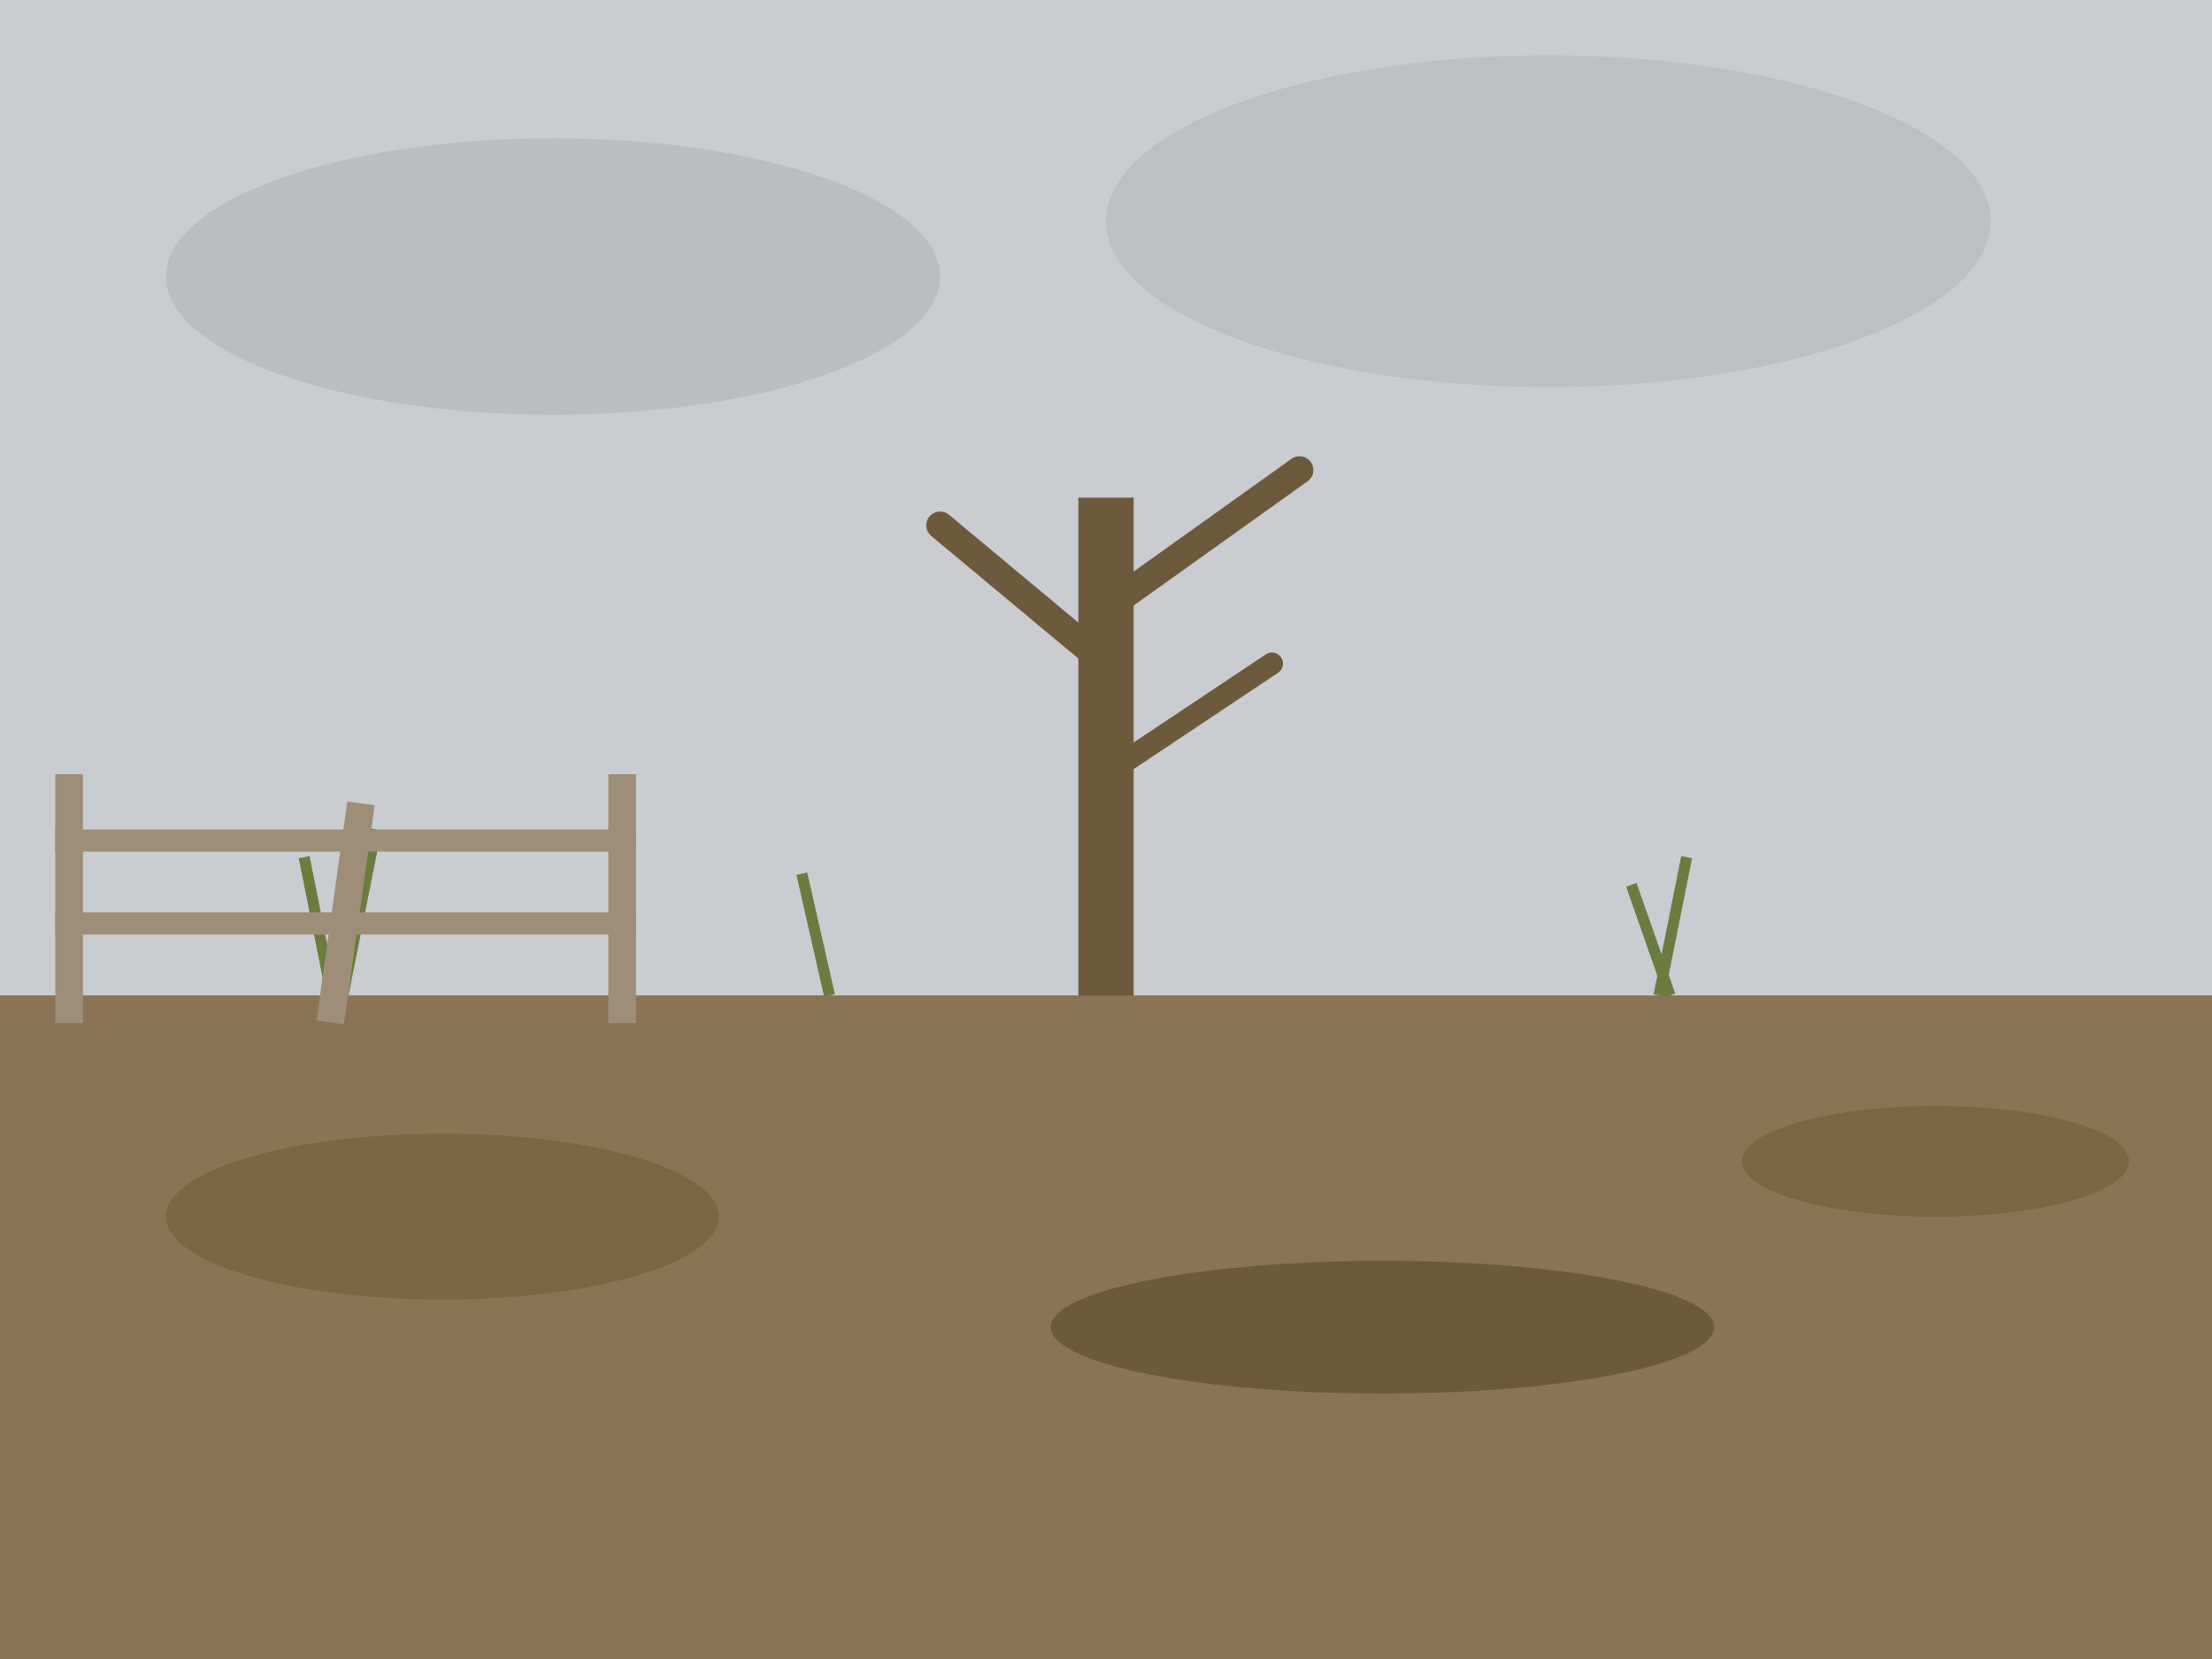
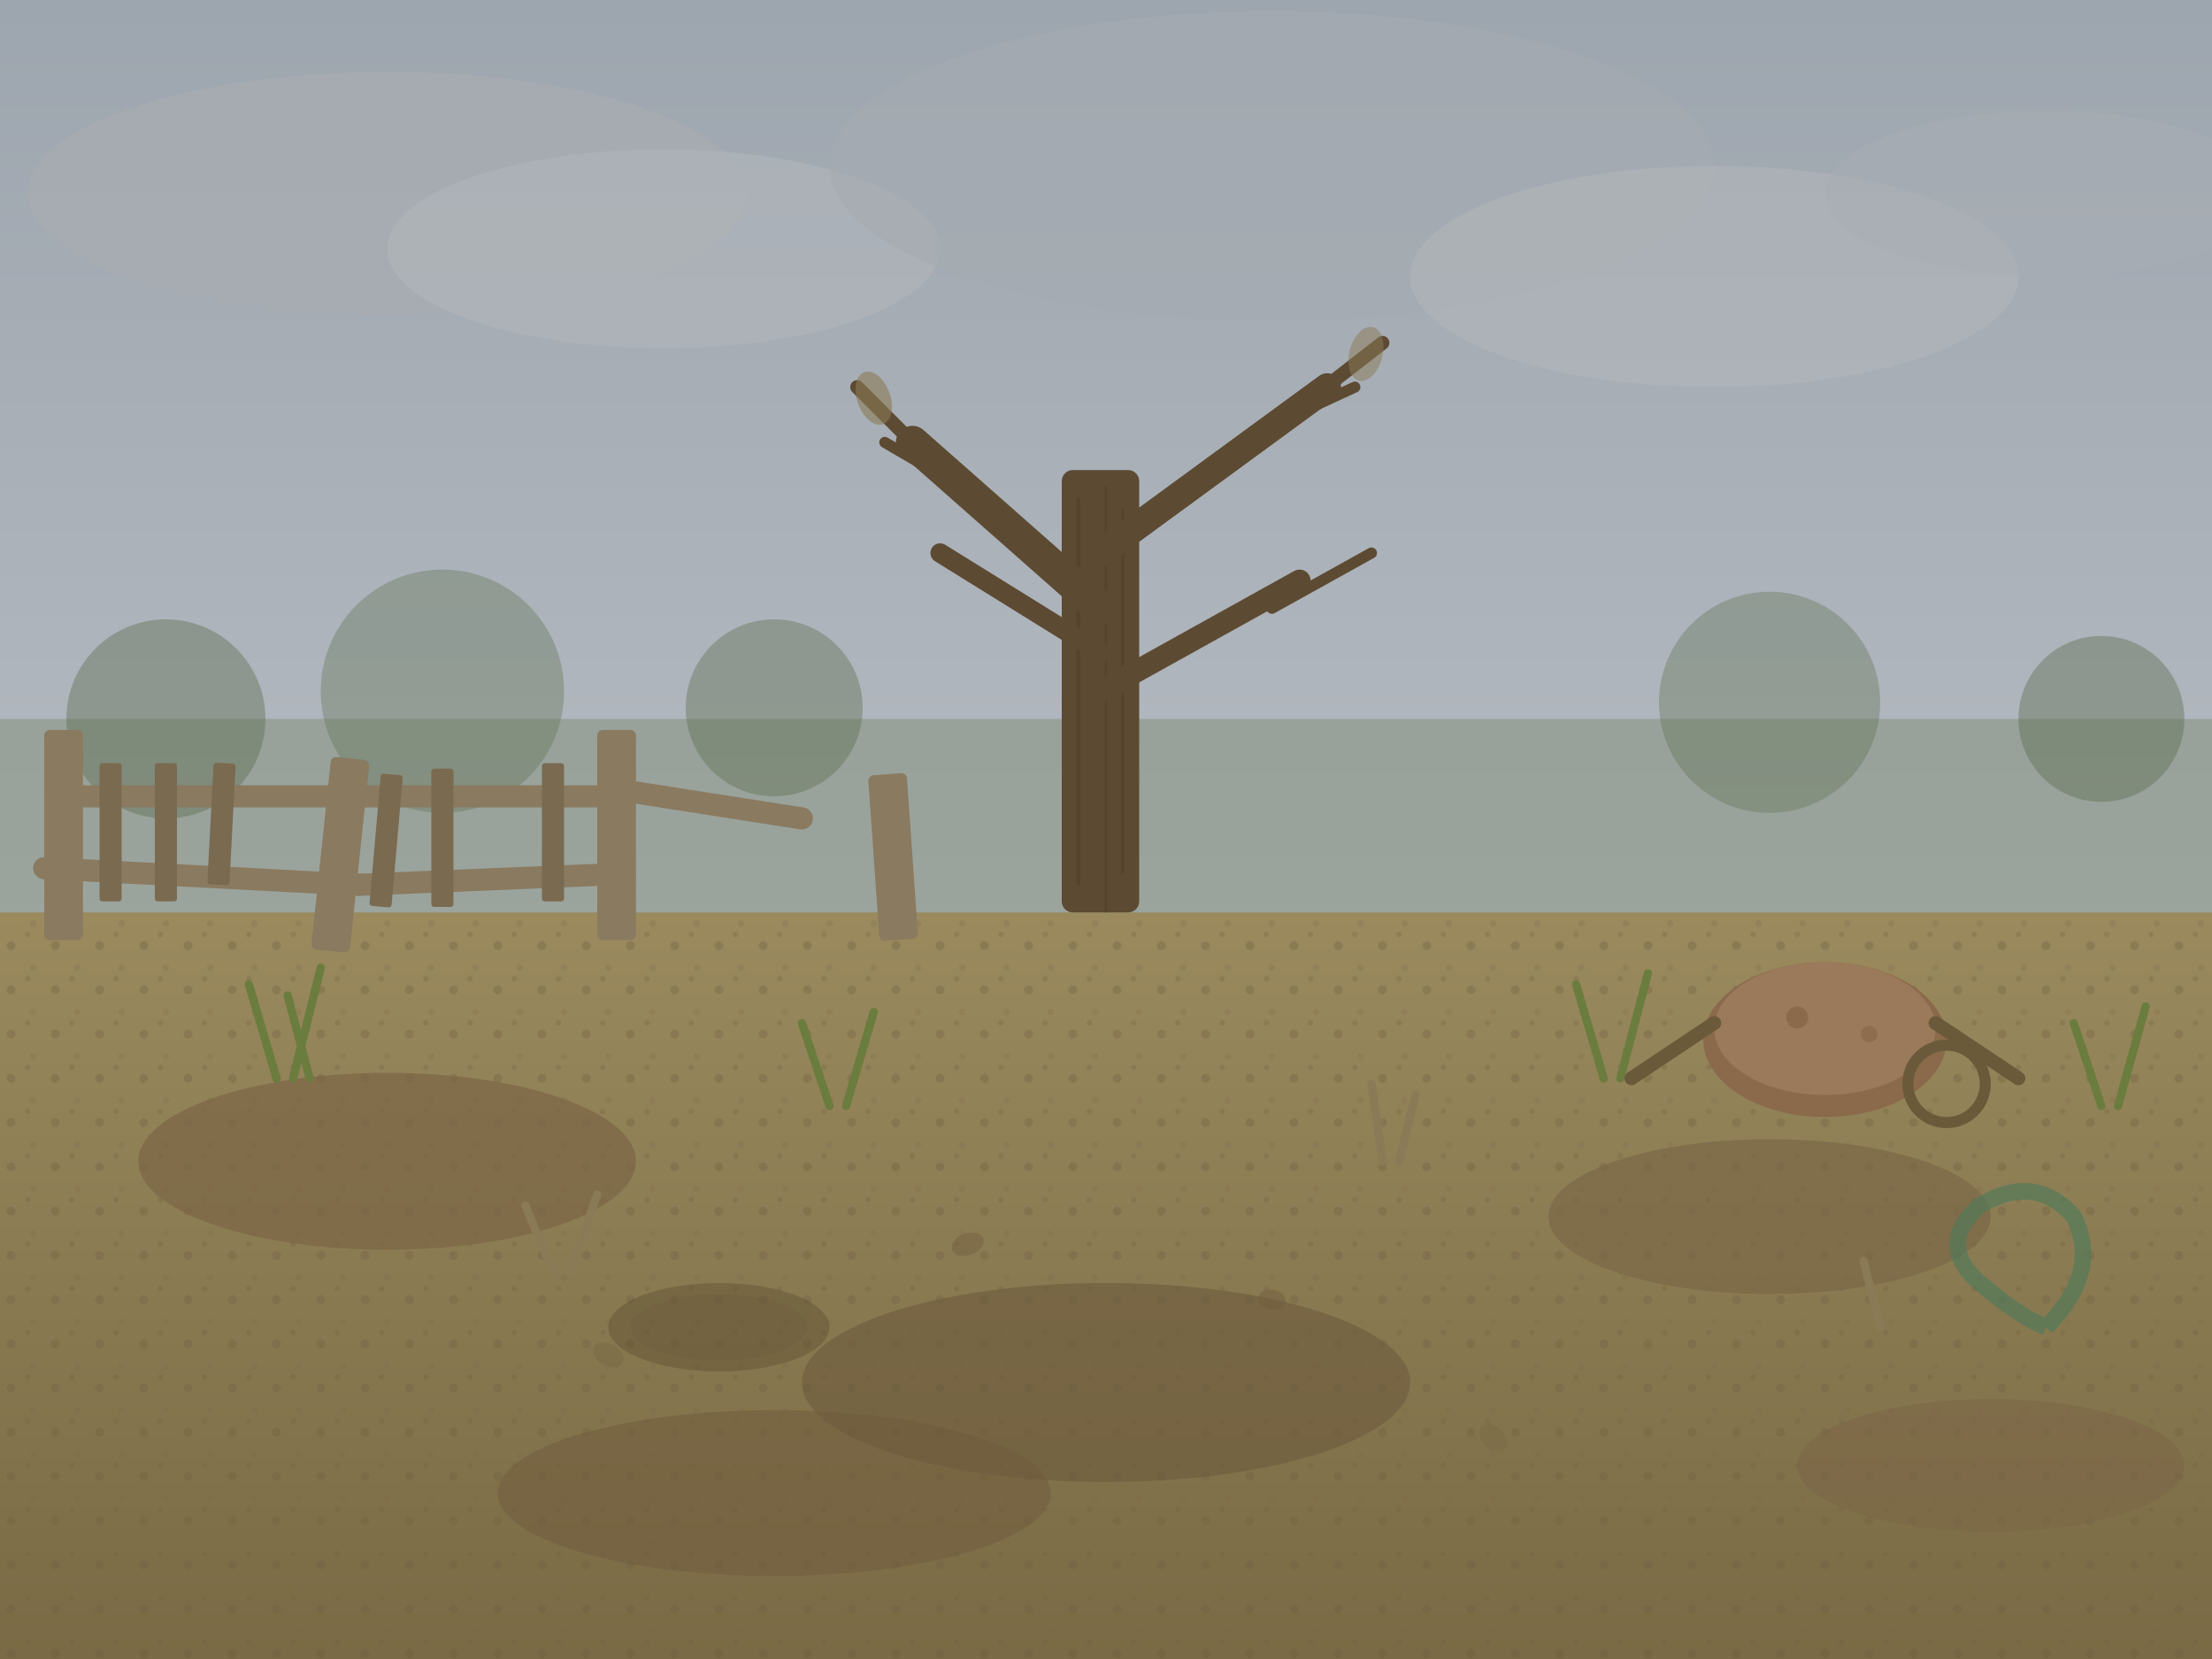
<svg xmlns="http://www.w3.org/2000/svg" viewBox="0 0 400 300">
-   <rect width="400" height="300" fill="#c9ccd0" />
-   <rect y="180" width="400" height="120" fill="#8B7355" />
-   <ellipse cx="80" cy="220" rx="50" ry="15" fill="#7a6545" />
-   <ellipse cx="250" cy="240" rx="60" ry="12" fill="#6d5a3c" />
-   <ellipse cx="350" cy="210" rx="35" ry="10" fill="#7a6545" />
-   <line x1="60" y1="180" x2="55" y2="155" stroke="#6b7c3f" stroke-width="2" />
-   <line x1="62" y1="180" x2="68" y2="150" stroke="#6b7c3f" stroke-width="2" />
-   <line x1="150" y1="180" x2="145" y2="158" stroke="#6b7c3f" stroke-width="2" />
-   <line x1="300" y1="180" x2="305" y2="155" stroke="#6b7c3f" stroke-width="2" />
-   <line x1="302" y1="180" x2="295" y2="160" stroke="#6b7c3f" stroke-width="2" />
-   <rect x="195" y="90" width="10" height="90" fill="#6d5a3c" />
-   <line x1="200" y1="120" x2="170" y2="95" stroke="#6d5a3c" stroke-width="5" stroke-linecap="round" />
-   <line x1="200" y1="110" x2="235" y2="85" stroke="#6d5a3c" stroke-width="5" stroke-linecap="round" />
-   <line x1="200" y1="140" x2="230" y2="120" stroke="#6d5a3c" stroke-width="4" stroke-linecap="round" />
-   <rect x="10" y="140" width="5" height="45" fill="#9e8e78" />
-   <rect x="60" y="145" width="5" height="40" fill="#9e8e78" transform="rotate(8 62 165)" />
-   <rect x="110" y="140" width="5" height="45" fill="#9e8e78" />
-   <rect x="10" y="150" width="105" height="4" fill="#9e8e78" />
-   <rect x="10" y="165" width="105" height="4" fill="#9e8e78" />
-   <ellipse cx="100" cy="50" rx="70" ry="25" fill="#b0b4b8" opacity="0.6" />
-   <ellipse cx="280" cy="40" rx="80" ry="30" fill="#b0b4b8" opacity="0.5" />
+   <defs>
+     <linearGradient id="overcastSky" x1="0" y1="0" x2="0" y2="1">
+       <stop offset="0%" stop-color="#9da5ae" />
+       <stop offset="100%" stop-color="#c9ccd0" />
+     </linearGradient>
+     <linearGradient id="deadGrass" x1="0" y1="0" x2="0" y2="1">
+       <stop offset="0%" stop-color="#9a8a5e" />
+       <stop offset="100%" stop-color="#7a6a45" />
+     </linearGradient>
+     <filter id="shadow1">
+       <feDropShadow dx="1" dy="2" stdDeviation="2" flood-opacity="0.2" />
+     </filter>
+     <pattern id="dirtTexture" width="8" height="8" patternUnits="userSpaceOnUse">
+       <circle cx="2" cy="3" r="0.8" fill="#6d5a3c" opacity="0.3" />
+       <circle cx="6" cy="7" r="0.6" fill="#7a6545" opacity="0.2" />
+       <circle cx="5" cy="1" r="0.5" fill="#6d5a3c" opacity="0.25" />
+     </pattern>
+   </defs>
+   <rect width="400" height="300" fill="url(#overcastSky)" />
+   <ellipse cx="70" cy="35" rx="65" ry="22" fill="#a8adb2" opacity="0.7" />
+   <ellipse cx="120" cy="45" rx="50" ry="18" fill="#b0b5ba" opacity="0.6" />
+   <ellipse cx="230" cy="30" rx="80" ry="28" fill="#a5aab0" opacity="0.65" />
+   <ellipse cx="310" cy="50" rx="55" ry="20" fill="#b3b8bc" opacity="0.5" />
+   <ellipse cx="370" cy="35" rx="40" ry="15" fill="#a8adb2" opacity="0.55" />
+   <rect x="0" y="130" width="400" height="40" fill="#6a7a5a" opacity="0.35" />
+   <circle cx="30" cy="130" r="18" fill="#5a6a4a" opacity="0.4" />
+   <circle cx="80" cy="125" r="22" fill="#5d6d4d" opacity="0.35" />
+   <circle cx="140" cy="128" r="16" fill="#5a6a4a" opacity="0.38" />
+   <circle cx="320" cy="127" r="20" fill="#5d6d4d" opacity="0.35" />
+   <circle cx="380" cy="130" r="15" fill="#5a6a4a" opacity="0.4" />
+   <rect y="165" width="400" height="135" fill="url(#deadGrass)" />
+   <rect y="165" width="400" height="135" fill="url(#dirtTexture)" />
+   <ellipse cx="70" cy="210" rx="45" ry="16" fill="#7a6545" opacity="0.7" />
+   <ellipse cx="200" cy="250" rx="55" ry="18" fill="#6d5a3c" opacity="0.6" />
+   <ellipse cx="320" cy="220" rx="40" ry="14" fill="#7a6545" opacity="0.65" />
+   <ellipse cx="140" cy="270" rx="50" ry="15" fill="#6d5a3c" opacity="0.5" />
+   <ellipse cx="360" cy="265" rx="35" ry="12" fill="#7a6545" opacity="0.55" />
+   <g stroke="#6b7c3f" stroke-width="1.5" stroke-linecap="round">
+     <line x1="50" y1="195" x2="45" y2="178" />
+     <line x1="53" y1="195" x2="58" y2="175" />
+     <line x1="56" y1="195" x2="52" y2="180" />
+     <line x1="150" y1="200" x2="145" y2="185" />
+     <line x1="153" y1="200" x2="158" y2="183" />
+     <line x1="290" y1="195" x2="285" y2="178" />
+     <line x1="293" y1="195" x2="298" y2="176" />
+     <line x1="380" y1="200" x2="375" y2="185" />
+     <line x1="383" y1="200" x2="388" y2="182" />
+   </g>
+   <g stroke="#8a7a55" stroke-width="1.5" stroke-linecap="round">
+     <line x1="100" y1="230" x2="95" y2="218" />
+     <line x1="103" y1="230" x2="108" y2="216" />
+     <line x1="250" y1="210" x2="248" y2="196" />
+     <line x1="253" y1="210" x2="256" y2="198" />
+     <line x1="340" y1="240" x2="337" y2="228" />
+   </g>
+   <rect x="192" y="85" width="14" height="80" fill="#5c4a32" rx="2" />
+   <line x1="195" y1="90" x2="195" y2="160" stroke="#4d3d28" stroke-width="0.7" opacity="0.5" />
+   <line x1="200" y1="88" x2="200" y2="165" stroke="#4d3d28" stroke-width="0.5" opacity="0.4" />
+   <line x1="203" y1="92" x2="203" y2="158" stroke="#4d3d28" stroke-width="0.6" opacity="0.45" />
+   <line x1="199" y1="110" x2="165" y2="80" stroke="#5c4a32" stroke-width="6" stroke-linecap="round" />
+   <line x1="199" y1="100" x2="240" y2="70" stroke="#5c4a32" stroke-width="5" stroke-linecap="round" />
+   <line x1="199" y1="125" x2="235" y2="105" stroke="#5c4a32" stroke-width="4" stroke-linecap="round" />
+   <line x1="199" y1="118" x2="170" y2="100" stroke="#5c4a32" stroke-width="3.5" stroke-linecap="round" />
+   <line x1="172" y1="87" x2="155" y2="70" stroke="#5c4a32" stroke-width="2.5" stroke-linecap="round" />
+   <line x1="172" y1="87" x2="160" y2="80" stroke="#5c4a32" stroke-width="2" stroke-linecap="round" />
+   <line x1="232" y1="76" x2="250" y2="62" stroke="#5c4a32" stroke-width="2.5" stroke-linecap="round" />
+   <line x1="232" y1="76" x2="245" y2="70" stroke="#5c4a32" stroke-width="2" stroke-linecap="round" />
+   <line x1="230" y1="110" x2="248" y2="100" stroke="#5c4a32" stroke-width="2" stroke-linecap="round" />
+   <ellipse cx="158" cy="72" rx="3" ry="5" fill="#8a7a55" transform="rotate(-20 158 72)" opacity="0.6" />
+   <ellipse cx="247" cy="64" rx="3" ry="5" fill="#8a7a55" transform="rotate(15 247 64)" opacity="0.5" />
+   <rect x="8" y="132" width="7" height="38" fill="#8a7a60" rx="1" />
+   <rect x="58" y="137" width="7" height="35" fill="#8a7a60" rx="1" transform="rotate(6 61 155)" />
+   <rect x="108" y="132" width="7" height="38" fill="#8a7a60" rx="1" />
+   <rect x="158" y="140" width="7" height="30" fill="#8a7a60" rx="1" transform="rotate(-4 161 155)" />
+   <rect x="8" y="142" width="105" height="4" fill="#8a7a60" rx="1" />
+   <line x1="8" y1="157" x2="65" y2="160" stroke="#8a7a60" stroke-width="4" stroke-linecap="round" />
+   <line x1="65" y1="160" x2="113" y2="158" stroke="#8a7a60" stroke-width="4" stroke-linecap="round" />
+   <line x1="113" y1="143" x2="145" y2="148" stroke="#8a7a60" stroke-width="4" stroke-linecap="round" />
+   <rect x="18" y="138" width="4" height="25" fill="#7a6a50" rx="0.5" />
+   <rect x="28" y="138" width="4" height="25" fill="#7a6a50" rx="0.5" />
+   <rect x="38" y="138" width="4" height="22" fill="#7a6a50" rx="0.5" transform="rotate(3 40 150)" />
+   <rect x="68" y="140" width="4" height="24" fill="#7a6a50" rx="0.5" transform="rotate(5 70 150)" />
+   <rect x="78" y="139" width="4" height="25" fill="#7a6a50" rx="0.5" />
+   <rect x="98" y="138" width="4" height="25" fill="#7a6a50" rx="0.5" />
+   <ellipse cx="330" cy="188" rx="22" ry="14" fill="#8a6a4a" />
+   <ellipse cx="330" cy="186" rx="20" ry="12" fill="#9a7a5a" />
+   <line x1="310" y1="185" x2="295" y2="195" stroke="#6a5a3a" stroke-width="2.5" stroke-linecap="round" />
+   <line x1="350" y1="185" x2="365" y2="195" stroke="#6a5a3a" stroke-width="2.5" stroke-linecap="round" />
+   <circle cx="352" cy="196" r="7" fill="none" stroke="#6a5a3a" stroke-width="2" />
+   <circle cx="325" cy="184" r="2" fill="#7a5a3a" opacity="0.5" />
+   <circle cx="338" cy="187" r="1.5" fill="#7a5a3a" opacity="0.4" />
+   <path d="M370 240 Q380 230 375 220 Q368 212 358 218 Q350 225 358 232 Q365 238 370 240" fill="none" stroke="#4a7a5a" stroke-width="3" opacity="0.6" />
+   <ellipse cx="110" cy="245" rx="3" ry="2" fill="#7a6a45" transform="rotate(30 110 245)" opacity="0.5" />
+   <ellipse cx="175" cy="225" rx="3" ry="2" fill="#6d5a3c" transform="rotate(-20 175 225)" opacity="0.4" />
+   <ellipse cx="270" cy="260" rx="3" ry="2" fill="#7a6a45" transform="rotate(45 270 260)" opacity="0.5" />
+   <ellipse cx="230" cy="235" rx="2.5" ry="1.8" fill="#6d5a3c" transform="rotate(10 230 235)" opacity="0.45" />
+   <ellipse cx="130" cy="240" rx="20" ry="8" fill="#5a4a2c" opacity="0.4" />
+   <ellipse cx="130" cy="240" rx="16" ry="6" fill="#6a5a3c" opacity="0.3" />
</svg>
